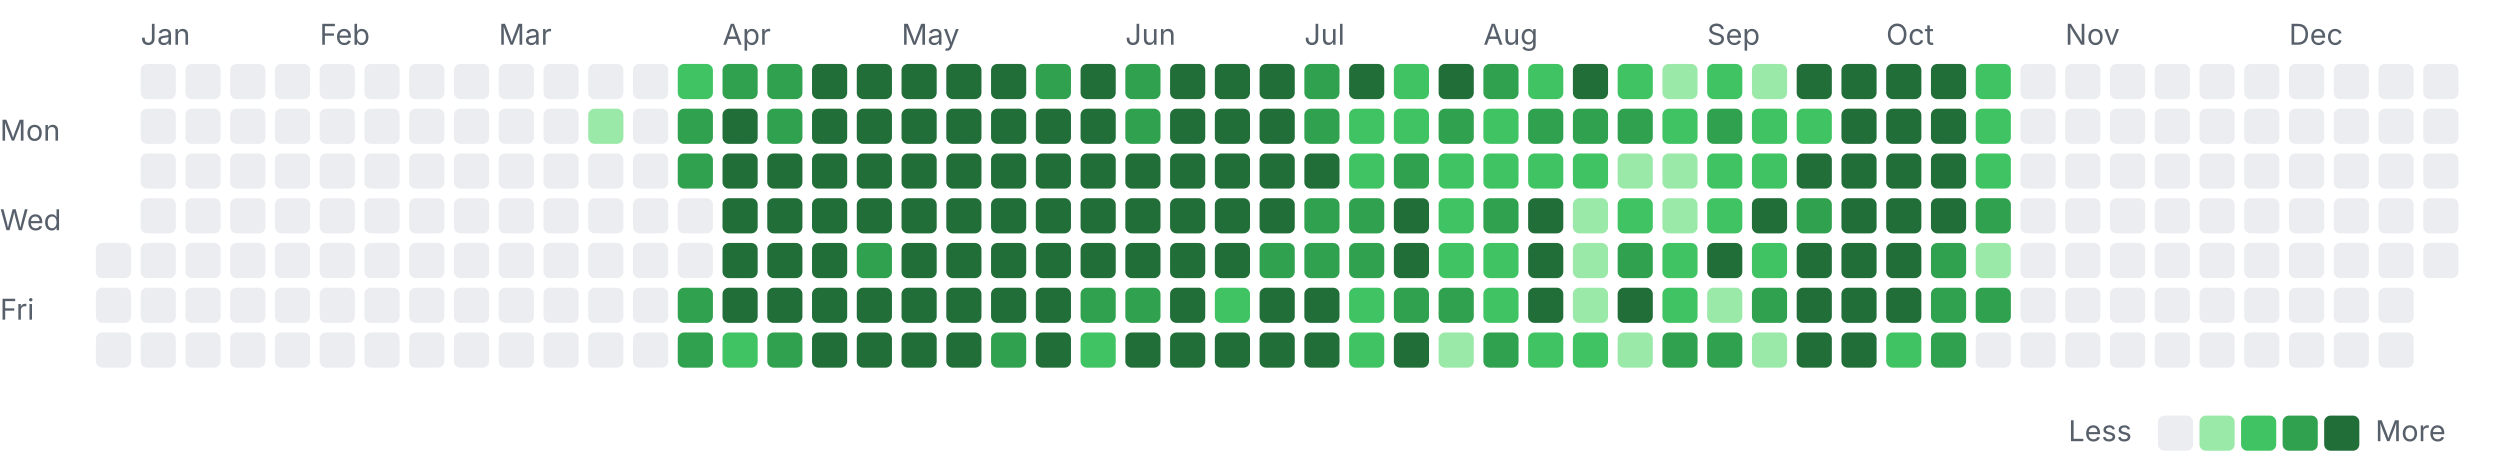
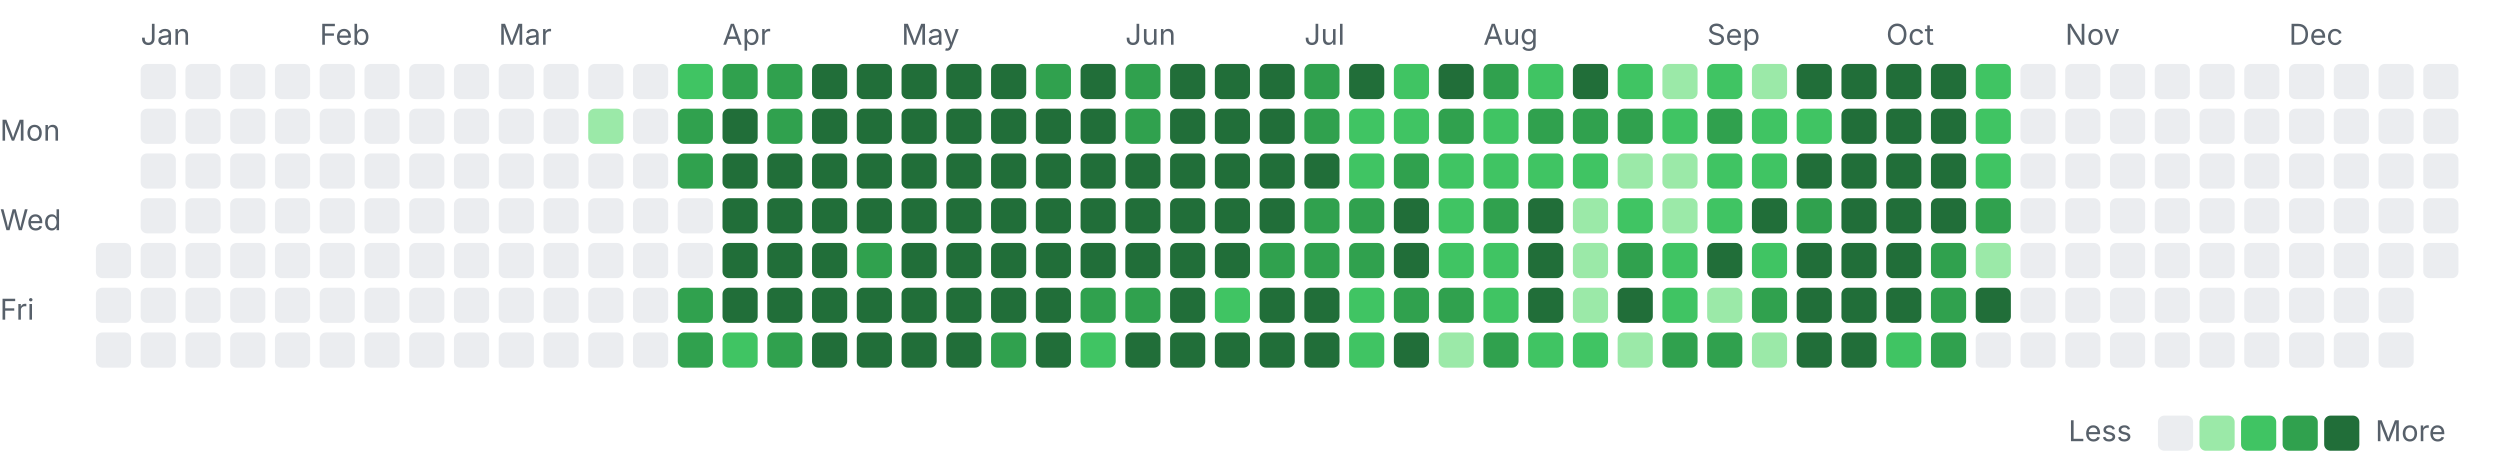
<svg xmlns="http://www.w3.org/2000/svg" width="782" height="142" viewBox="0 0 782 142">
  <style>.l0{fill:#ebedf0}.l1{fill:#9be9a8}.l2{fill:#40c463}.l3{fill:#30a14e}.l4{fill:#216e39} .lbl{fill:#57606a;font:9px -apple-system,Segoe UI,sans-serif}@media(prefers-color-scheme:dark){.l0{fill:#161b22}.l1{fill:#0e4429}.l2{fill:#006d32}.l3{fill:#26a641}.l4{fill:#39d353} .lbl{fill:#8b949e}}</style>
  <text class="lbl" x="44" y="14">Jan</text>
  <text class="lbl" x="100" y="14">Feb</text>
  <text class="lbl" x="156" y="14">Mar</text>
  <text class="lbl" x="226" y="14">Apr</text>
  <text class="lbl" x="282" y="14">May</text>
  <text class="lbl" x="352" y="14">Jun</text>
  <text class="lbl" x="408" y="14">Jul</text>
  <text class="lbl" x="464" y="14">Aug</text>
  <text class="lbl" x="534" y="14">Sep</text>
  <text class="lbl" x="590" y="14">Oct</text>
  <text class="lbl" x="646" y="14">Nov</text>
  <text class="lbl" x="716" y="14">Dec</text>
  <text class="lbl" x="0" y="44">Mon</text>
  <text class="lbl" x="0" y="72">Wed</text>
  <text class="lbl" x="0" y="100">Fri</text>
  <rect class="l0" x="30" y="76" width="11" height="11" rx="2" />
  <rect class="l0" x="30" y="90" width="11" height="11" rx="2" />
  <rect class="l0" x="30" y="104" width="11" height="11" rx="2" />
  <rect class="l0" x="44" y="20" width="11" height="11" rx="2" />
  <rect class="l0" x="44" y="34" width="11" height="11" rx="2" />
  <rect class="l0" x="44" y="48" width="11" height="11" rx="2" />
  <rect class="l0" x="44" y="62" width="11" height="11" rx="2" />
  <rect class="l0" x="44" y="76" width="11" height="11" rx="2" />
  <rect class="l0" x="44" y="90" width="11" height="11" rx="2" />
  <rect class="l0" x="44" y="104" width="11" height="11" rx="2" />
  <rect class="l0" x="58" y="20" width="11" height="11" rx="2" />
  <rect class="l0" x="58" y="34" width="11" height="11" rx="2" />
  <rect class="l0" x="58" y="48" width="11" height="11" rx="2" />
  <rect class="l0" x="58" y="62" width="11" height="11" rx="2" />
  <rect class="l0" x="58" y="76" width="11" height="11" rx="2" />
  <rect class="l0" x="58" y="90" width="11" height="11" rx="2" />
  <rect class="l0" x="58" y="104" width="11" height="11" rx="2" />
  <rect class="l0" x="72" y="20" width="11" height="11" rx="2" />
  <rect class="l0" x="72" y="34" width="11" height="11" rx="2" />
  <rect class="l0" x="72" y="48" width="11" height="11" rx="2" />
  <rect class="l0" x="72" y="62" width="11" height="11" rx="2" />
  <rect class="l0" x="72" y="76" width="11" height="11" rx="2" />
  <rect class="l0" x="72" y="90" width="11" height="11" rx="2" />
  <rect class="l0" x="72" y="104" width="11" height="11" rx="2" />
  <rect class="l0" x="86" y="20" width="11" height="11" rx="2" />
  <rect class="l0" x="86" y="34" width="11" height="11" rx="2" />
  <rect class="l0" x="86" y="48" width="11" height="11" rx="2" />
  <rect class="l0" x="86" y="62" width="11" height="11" rx="2" />
  <rect class="l0" x="86" y="76" width="11" height="11" rx="2" />
  <rect class="l0" x="86" y="90" width="11" height="11" rx="2" />
  <rect class="l0" x="86" y="104" width="11" height="11" rx="2" />
  <rect class="l0" x="100" y="20" width="11" height="11" rx="2" />
  <rect class="l0" x="100" y="34" width="11" height="11" rx="2" />
  <rect class="l0" x="100" y="48" width="11" height="11" rx="2" />
  <rect class="l0" x="100" y="62" width="11" height="11" rx="2" />
  <rect class="l0" x="100" y="76" width="11" height="11" rx="2" />
  <rect class="l0" x="100" y="90" width="11" height="11" rx="2" />
  <rect class="l0" x="100" y="104" width="11" height="11" rx="2" />
  <rect class="l0" x="114" y="20" width="11" height="11" rx="2" />
  <rect class="l0" x="114" y="34" width="11" height="11" rx="2" />
  <rect class="l0" x="114" y="48" width="11" height="11" rx="2" />
  <rect class="l0" x="114" y="62" width="11" height="11" rx="2" />
  <rect class="l0" x="114" y="76" width="11" height="11" rx="2" />
  <rect class="l0" x="114" y="90" width="11" height="11" rx="2" />
  <rect class="l0" x="114" y="104" width="11" height="11" rx="2" />
  <rect class="l0" x="128" y="20" width="11" height="11" rx="2" />
  <rect class="l0" x="128" y="34" width="11" height="11" rx="2" />
  <rect class="l0" x="128" y="48" width="11" height="11" rx="2" />
  <rect class="l0" x="128" y="62" width="11" height="11" rx="2" />
  <rect class="l0" x="128" y="76" width="11" height="11" rx="2" />
  <rect class="l0" x="128" y="90" width="11" height="11" rx="2" />
  <rect class="l0" x="128" y="104" width="11" height="11" rx="2" />
  <rect class="l0" x="142" y="20" width="11" height="11" rx="2" />
  <rect class="l0" x="142" y="34" width="11" height="11" rx="2" />
  <rect class="l0" x="142" y="48" width="11" height="11" rx="2" />
  <rect class="l0" x="142" y="62" width="11" height="11" rx="2" />
  <rect class="l0" x="142" y="76" width="11" height="11" rx="2" />
  <rect class="l0" x="142" y="90" width="11" height="11" rx="2" />
  <rect class="l0" x="142" y="104" width="11" height="11" rx="2" />
  <rect class="l0" x="156" y="20" width="11" height="11" rx="2" />
  <rect class="l0" x="156" y="34" width="11" height="11" rx="2" />
  <rect class="l0" x="156" y="48" width="11" height="11" rx="2" />
  <rect class="l0" x="156" y="62" width="11" height="11" rx="2" />
  <rect class="l0" x="156" y="76" width="11" height="11" rx="2" />
  <rect class="l0" x="156" y="90" width="11" height="11" rx="2" />
  <rect class="l0" x="156" y="104" width="11" height="11" rx="2" />
  <rect class="l0" x="170" y="20" width="11" height="11" rx="2" />
  <rect class="l0" x="170" y="34" width="11" height="11" rx="2" />
  <rect class="l0" x="170" y="48" width="11" height="11" rx="2" />
  <rect class="l0" x="170" y="62" width="11" height="11" rx="2" />
  <rect class="l0" x="170" y="76" width="11" height="11" rx="2" />
  <rect class="l0" x="170" y="90" width="11" height="11" rx="2" />
  <rect class="l0" x="170" y="104" width="11" height="11" rx="2" />
  <rect class="l0" x="184" y="20" width="11" height="11" rx="2" />
  <rect class="l1" x="184" y="34" width="11" height="11" rx="2" />
  <rect class="l0" x="184" y="48" width="11" height="11" rx="2" />
  <rect class="l0" x="184" y="62" width="11" height="11" rx="2" />
  <rect class="l0" x="184" y="76" width="11" height="11" rx="2" />
  <rect class="l0" x="184" y="90" width="11" height="11" rx="2" />
  <rect class="l0" x="184" y="104" width="11" height="11" rx="2" />
  <rect class="l0" x="198" y="20" width="11" height="11" rx="2" />
  <rect class="l0" x="198" y="34" width="11" height="11" rx="2" />
  <rect class="l0" x="198" y="48" width="11" height="11" rx="2" />
  <rect class="l0" x="198" y="62" width="11" height="11" rx="2" />
  <rect class="l0" x="198" y="76" width="11" height="11" rx="2" />
  <rect class="l0" x="198" y="90" width="11" height="11" rx="2" />
  <rect class="l0" x="198" y="104" width="11" height="11" rx="2" />
  <rect class="l2" x="212" y="20" width="11" height="11" rx="2" />
  <rect class="l3" x="212" y="34" width="11" height="11" rx="2" />
  <rect class="l3" x="212" y="48" width="11" height="11" rx="2" />
  <rect class="l0" x="212" y="62" width="11" height="11" rx="2" />
  <rect class="l0" x="212" y="76" width="11" height="11" rx="2" />
  <rect class="l3" x="212" y="90" width="11" height="11" rx="2" />
  <rect class="l3" x="212" y="104" width="11" height="11" rx="2" />
  <rect class="l3" x="226" y="20" width="11" height="11" rx="2" />
  <rect class="l4" x="226" y="34" width="11" height="11" rx="2" />
  <rect class="l4" x="226" y="48" width="11" height="11" rx="2" />
  <rect class="l4" x="226" y="62" width="11" height="11" rx="2" />
  <rect class="l4" x="226" y="76" width="11" height="11" rx="2" />
  <rect class="l4" x="226" y="90" width="11" height="11" rx="2" />
  <rect class="l2" x="226" y="104" width="11" height="11" rx="2" />
  <rect class="l3" x="240" y="20" width="11" height="11" rx="2" />
  <rect class="l3" x="240" y="34" width="11" height="11" rx="2" />
  <rect class="l4" x="240" y="48" width="11" height="11" rx="2" />
  <rect class="l4" x="240" y="62" width="11" height="11" rx="2" />
  <rect class="l4" x="240" y="76" width="11" height="11" rx="2" />
  <rect class="l4" x="240" y="90" width="11" height="11" rx="2" />
  <rect class="l3" x="240" y="104" width="11" height="11" rx="2" />
  <rect class="l4" x="254" y="20" width="11" height="11" rx="2" />
  <rect class="l4" x="254" y="34" width="11" height="11" rx="2" />
  <rect class="l4" x="254" y="48" width="11" height="11" rx="2" />
  <rect class="l4" x="254" y="62" width="11" height="11" rx="2" />
  <rect class="l4" x="254" y="76" width="11" height="11" rx="2" />
  <rect class="l4" x="254" y="90" width="11" height="11" rx="2" />
  <rect class="l4" x="254" y="104" width="11" height="11" rx="2" />
  <rect class="l4" x="268" y="20" width="11" height="11" rx="2" />
  <rect class="l4" x="268" y="34" width="11" height="11" rx="2" />
  <rect class="l4" x="268" y="48" width="11" height="11" rx="2" />
  <rect class="l4" x="268" y="62" width="11" height="11" rx="2" />
  <rect class="l3" x="268" y="76" width="11" height="11" rx="2" />
  <rect class="l4" x="268" y="90" width="11" height="11" rx="2" />
  <rect class="l4" x="268" y="104" width="11" height="11" rx="2" />
  <rect class="l4" x="282" y="20" width="11" height="11" rx="2" />
  <rect class="l4" x="282" y="34" width="11" height="11" rx="2" />
  <rect class="l4" x="282" y="48" width="11" height="11" rx="2" />
  <rect class="l4" x="282" y="62" width="11" height="11" rx="2" />
  <rect class="l4" x="282" y="76" width="11" height="11" rx="2" />
  <rect class="l4" x="282" y="90" width="11" height="11" rx="2" />
  <rect class="l4" x="282" y="104" width="11" height="11" rx="2" />
  <rect class="l4" x="296" y="20" width="11" height="11" rx="2" />
  <rect class="l4" x="296" y="34" width="11" height="11" rx="2" />
  <rect class="l4" x="296" y="48" width="11" height="11" rx="2" />
  <rect class="l4" x="296" y="62" width="11" height="11" rx="2" />
  <rect class="l4" x="296" y="76" width="11" height="11" rx="2" />
  <rect class="l4" x="296" y="90" width="11" height="11" rx="2" />
  <rect class="l4" x="296" y="104" width="11" height="11" rx="2" />
  <rect class="l4" x="310" y="20" width="11" height="11" rx="2" />
  <rect class="l4" x="310" y="34" width="11" height="11" rx="2" />
  <rect class="l4" x="310" y="48" width="11" height="11" rx="2" />
  <rect class="l4" x="310" y="62" width="11" height="11" rx="2" />
  <rect class="l4" x="310" y="76" width="11" height="11" rx="2" />
  <rect class="l4" x="310" y="90" width="11" height="11" rx="2" />
  <rect class="l3" x="310" y="104" width="11" height="11" rx="2" />
  <rect class="l3" x="324" y="20" width="11" height="11" rx="2" />
  <rect class="l4" x="324" y="34" width="11" height="11" rx="2" />
  <rect class="l4" x="324" y="48" width="11" height="11" rx="2" />
  <rect class="l4" x="324" y="62" width="11" height="11" rx="2" />
  <rect class="l4" x="324" y="76" width="11" height="11" rx="2" />
  <rect class="l4" x="324" y="90" width="11" height="11" rx="2" />
  <rect class="l4" x="324" y="104" width="11" height="11" rx="2" />
  <rect class="l4" x="338" y="20" width="11" height="11" rx="2" />
  <rect class="l4" x="338" y="34" width="11" height="11" rx="2" />
  <rect class="l4" x="338" y="48" width="11" height="11" rx="2" />
  <rect class="l4" x="338" y="62" width="11" height="11" rx="2" />
  <rect class="l4" x="338" y="76" width="11" height="11" rx="2" />
  <rect class="l3" x="338" y="90" width="11" height="11" rx="2" />
  <rect class="l2" x="338" y="104" width="11" height="11" rx="2" />
  <rect class="l3" x="352" y="20" width="11" height="11" rx="2" />
  <rect class="l3" x="352" y="34" width="11" height="11" rx="2" />
  <rect class="l4" x="352" y="48" width="11" height="11" rx="2" />
  <rect class="l4" x="352" y="62" width="11" height="11" rx="2" />
  <rect class="l4" x="352" y="76" width="11" height="11" rx="2" />
  <rect class="l3" x="352" y="90" width="11" height="11" rx="2" />
  <rect class="l4" x="352" y="104" width="11" height="11" rx="2" />
  <rect class="l4" x="366" y="20" width="11" height="11" rx="2" />
  <rect class="l4" x="366" y="34" width="11" height="11" rx="2" />
  <rect class="l4" x="366" y="48" width="11" height="11" rx="2" />
  <rect class="l4" x="366" y="62" width="11" height="11" rx="2" />
  <rect class="l4" x="366" y="76" width="11" height="11" rx="2" />
  <rect class="l4" x="366" y="90" width="11" height="11" rx="2" />
  <rect class="l4" x="366" y="104" width="11" height="11" rx="2" />
  <rect class="l4" x="380" y="20" width="11" height="11" rx="2" />
  <rect class="l4" x="380" y="34" width="11" height="11" rx="2" />
  <rect class="l4" x="380" y="48" width="11" height="11" rx="2" />
  <rect class="l4" x="380" y="62" width="11" height="11" rx="2" />
  <rect class="l4" x="380" y="76" width="11" height="11" rx="2" />
  <rect class="l2" x="380" y="90" width="11" height="11" rx="2" />
  <rect class="l4" x="380" y="104" width="11" height="11" rx="2" />
  <rect class="l4" x="394" y="20" width="11" height="11" rx="2" />
  <rect class="l4" x="394" y="34" width="11" height="11" rx="2" />
  <rect class="l4" x="394" y="48" width="11" height="11" rx="2" />
  <rect class="l4" x="394" y="62" width="11" height="11" rx="2" />
  <rect class="l3" x="394" y="76" width="11" height="11" rx="2" />
  <rect class="l4" x="394" y="90" width="11" height="11" rx="2" />
  <rect class="l4" x="394" y="104" width="11" height="11" rx="2" />
  <rect class="l3" x="408" y="20" width="11" height="11" rx="2" />
  <rect class="l3" x="408" y="34" width="11" height="11" rx="2" />
  <rect class="l4" x="408" y="48" width="11" height="11" rx="2" />
  <rect class="l3" x="408" y="62" width="11" height="11" rx="2" />
  <rect class="l3" x="408" y="76" width="11" height="11" rx="2" />
  <rect class="l4" x="408" y="90" width="11" height="11" rx="2" />
  <rect class="l4" x="408" y="104" width="11" height="11" rx="2" />
  <rect class="l4" x="422" y="20" width="11" height="11" rx="2" />
  <rect class="l2" x="422" y="34" width="11" height="11" rx="2" />
  <rect class="l2" x="422" y="48" width="11" height="11" rx="2" />
  <rect class="l3" x="422" y="62" width="11" height="11" rx="2" />
  <rect class="l3" x="422" y="76" width="11" height="11" rx="2" />
  <rect class="l2" x="422" y="90" width="11" height="11" rx="2" />
  <rect class="l2" x="422" y="104" width="11" height="11" rx="2" />
  <rect class="l2" x="436" y="20" width="11" height="11" rx="2" />
  <rect class="l2" x="436" y="34" width="11" height="11" rx="2" />
  <rect class="l3" x="436" y="48" width="11" height="11" rx="2" />
  <rect class="l4" x="436" y="62" width="11" height="11" rx="2" />
  <rect class="l4" x="436" y="76" width="11" height="11" rx="2" />
  <rect class="l3" x="436" y="90" width="11" height="11" rx="2" />
  <rect class="l4" x="436" y="104" width="11" height="11" rx="2" />
  <rect class="l4" x="450" y="20" width="11" height="11" rx="2" />
  <rect class="l3" x="450" y="34" width="11" height="11" rx="2" />
  <rect class="l2" x="450" y="48" width="11" height="11" rx="2" />
  <rect class="l2" x="450" y="62" width="11" height="11" rx="2" />
  <rect class="l2" x="450" y="76" width="11" height="11" rx="2" />
  <rect class="l3" x="450" y="90" width="11" height="11" rx="2" />
  <rect class="l1" x="450" y="104" width="11" height="11" rx="2" />
  <rect class="l3" x="464" y="20" width="11" height="11" rx="2" />
  <rect class="l2" x="464" y="34" width="11" height="11" rx="2" />
  <rect class="l2" x="464" y="48" width="11" height="11" rx="2" />
  <rect class="l3" x="464" y="62" width="11" height="11" rx="2" />
  <rect class="l2" x="464" y="76" width="11" height="11" rx="2" />
  <rect class="l2" x="464" y="90" width="11" height="11" rx="2" />
  <rect class="l3" x="464" y="104" width="11" height="11" rx="2" />
  <rect class="l2" x="478" y="20" width="11" height="11" rx="2" />
  <rect class="l3" x="478" y="34" width="11" height="11" rx="2" />
  <rect class="l2" x="478" y="48" width="11" height="11" rx="2" />
  <rect class="l4" x="478" y="62" width="11" height="11" rx="2" />
  <rect class="l4" x="478" y="76" width="11" height="11" rx="2" />
  <rect class="l4" x="478" y="90" width="11" height="11" rx="2" />
  <rect class="l2" x="478" y="104" width="11" height="11" rx="2" />
  <rect class="l4" x="492" y="20" width="11" height="11" rx="2" />
  <rect class="l3" x="492" y="34" width="11" height="11" rx="2" />
  <rect class="l2" x="492" y="48" width="11" height="11" rx="2" />
  <rect class="l1" x="492" y="62" width="11" height="11" rx="2" />
  <rect class="l1" x="492" y="76" width="11" height="11" rx="2" />
  <rect class="l1" x="492" y="90" width="11" height="11" rx="2" />
  <rect class="l2" x="492" y="104" width="11" height="11" rx="2" />
  <rect class="l2" x="506" y="20" width="11" height="11" rx="2" />
  <rect class="l3" x="506" y="34" width="11" height="11" rx="2" />
  <rect class="l1" x="506" y="48" width="11" height="11" rx="2" />
  <rect class="l2" x="506" y="62" width="11" height="11" rx="2" />
  <rect class="l3" x="506" y="76" width="11" height="11" rx="2" />
  <rect class="l4" x="506" y="90" width="11" height="11" rx="2" />
  <rect class="l1" x="506" y="104" width="11" height="11" rx="2" />
  <rect class="l1" x="520" y="20" width="11" height="11" rx="2" />
  <rect class="l2" x="520" y="34" width="11" height="11" rx="2" />
  <rect class="l1" x="520" y="48" width="11" height="11" rx="2" />
  <rect class="l1" x="520" y="62" width="11" height="11" rx="2" />
  <rect class="l2" x="520" y="76" width="11" height="11" rx="2" />
  <rect class="l2" x="520" y="90" width="11" height="11" rx="2" />
  <rect class="l3" x="520" y="104" width="11" height="11" rx="2" />
  <rect class="l2" x="534" y="20" width="11" height="11" rx="2" />
  <rect class="l3" x="534" y="34" width="11" height="11" rx="2" />
  <rect class="l2" x="534" y="48" width="11" height="11" rx="2" />
  <rect class="l2" x="534" y="62" width="11" height="11" rx="2" />
  <rect class="l4" x="534" y="76" width="11" height="11" rx="2" />
  <rect class="l1" x="534" y="90" width="11" height="11" rx="2" />
  <rect class="l3" x="534" y="104" width="11" height="11" rx="2" />
  <rect class="l1" x="548" y="20" width="11" height="11" rx="2" />
  <rect class="l2" x="548" y="34" width="11" height="11" rx="2" />
  <rect class="l2" x="548" y="48" width="11" height="11" rx="2" />
  <rect class="l4" x="548" y="62" width="11" height="11" rx="2" />
  <rect class="l2" x="548" y="76" width="11" height="11" rx="2" />
  <rect class="l3" x="548" y="90" width="11" height="11" rx="2" />
  <rect class="l1" x="548" y="104" width="11" height="11" rx="2" />
  <rect class="l4" x="562" y="20" width="11" height="11" rx="2" />
  <rect class="l2" x="562" y="34" width="11" height="11" rx="2" />
  <rect class="l4" x="562" y="48" width="11" height="11" rx="2" />
  <rect class="l3" x="562" y="62" width="11" height="11" rx="2" />
  <rect class="l4" x="562" y="76" width="11" height="11" rx="2" />
  <rect class="l4" x="562" y="90" width="11" height="11" rx="2" />
  <rect class="l4" x="562" y="104" width="11" height="11" rx="2" />
  <rect class="l4" x="576" y="20" width="11" height="11" rx="2" />
  <rect class="l4" x="576" y="34" width="11" height="11" rx="2" />
  <rect class="l4" x="576" y="48" width="11" height="11" rx="2" />
  <rect class="l4" x="576" y="62" width="11" height="11" rx="2" />
  <rect class="l4" x="576" y="76" width="11" height="11" rx="2" />
  <rect class="l4" x="576" y="90" width="11" height="11" rx="2" />
  <rect class="l4" x="576" y="104" width="11" height="11" rx="2" />
  <rect class="l4" x="590" y="20" width="11" height="11" rx="2" />
  <rect class="l4" x="590" y="34" width="11" height="11" rx="2" />
  <rect class="l4" x="590" y="48" width="11" height="11" rx="2" />
  <rect class="l4" x="590" y="62" width="11" height="11" rx="2" />
  <rect class="l4" x="590" y="76" width="11" height="11" rx="2" />
  <rect class="l4" x="590" y="90" width="11" height="11" rx="2" />
  <rect class="l2" x="590" y="104" width="11" height="11" rx="2" />
  <rect class="l4" x="604" y="20" width="11" height="11" rx="2" />
  <rect class="l4" x="604" y="34" width="11" height="11" rx="2" />
  <rect class="l4" x="604" y="48" width="11" height="11" rx="2" />
  <rect class="l4" x="604" y="62" width="11" height="11" rx="2" />
  <rect class="l3" x="604" y="76" width="11" height="11" rx="2" />
  <rect class="l3" x="604" y="90" width="11" height="11" rx="2" />
  <rect class="l3" x="604" y="104" width="11" height="11" rx="2" />
  <rect class="l2" x="618" y="20" width="11" height="11" rx="2" />
  <rect class="l2" x="618" y="34" width="11" height="11" rx="2" />
  <rect class="l2" x="618" y="48" width="11" height="11" rx="2" />
  <rect class="l3" x="618" y="62" width="11" height="11" rx="2" />
  <rect class="l1" x="618" y="76" width="11" height="11" rx="2" />
-   <rect class="l3" x="618" y="90" width="11" height="11" rx="2" />
+   <rect class="l4" x="618" y="90" width="11" height="11" rx="2" />
  <rect class="l0" x="618" y="104" width="11" height="11" rx="2" />
  <rect class="l0" x="632" y="20" width="11" height="11" rx="2" />
  <rect class="l0" x="632" y="34" width="11" height="11" rx="2" />
  <rect class="l0" x="632" y="48" width="11" height="11" rx="2" />
  <rect class="l0" x="632" y="62" width="11" height="11" rx="2" />
  <rect class="l0" x="632" y="76" width="11" height="11" rx="2" />
  <rect class="l0" x="632" y="90" width="11" height="11" rx="2" />
  <rect class="l0" x="632" y="104" width="11" height="11" rx="2" />
  <rect class="l0" x="646" y="20" width="11" height="11" rx="2" />
  <rect class="l0" x="646" y="34" width="11" height="11" rx="2" />
  <rect class="l0" x="646" y="48" width="11" height="11" rx="2" />
  <rect class="l0" x="646" y="62" width="11" height="11" rx="2" />
  <rect class="l0" x="646" y="76" width="11" height="11" rx="2" />
  <rect class="l0" x="646" y="90" width="11" height="11" rx="2" />
  <rect class="l0" x="646" y="104" width="11" height="11" rx="2" />
  <rect class="l0" x="660" y="20" width="11" height="11" rx="2" />
  <rect class="l0" x="660" y="34" width="11" height="11" rx="2" />
  <rect class="l0" x="660" y="48" width="11" height="11" rx="2" />
  <rect class="l0" x="660" y="62" width="11" height="11" rx="2" />
  <rect class="l0" x="660" y="76" width="11" height="11" rx="2" />
  <rect class="l0" x="660" y="90" width="11" height="11" rx="2" />
  <rect class="l0" x="660" y="104" width="11" height="11" rx="2" />
  <rect class="l0" x="674" y="20" width="11" height="11" rx="2" />
  <rect class="l0" x="674" y="34" width="11" height="11" rx="2" />
  <rect class="l0" x="674" y="48" width="11" height="11" rx="2" />
  <rect class="l0" x="674" y="62" width="11" height="11" rx="2" />
  <rect class="l0" x="674" y="76" width="11" height="11" rx="2" />
  <rect class="l0" x="674" y="90" width="11" height="11" rx="2" />
  <rect class="l0" x="674" y="104" width="11" height="11" rx="2" />
  <rect class="l0" x="688" y="20" width="11" height="11" rx="2" />
  <rect class="l0" x="688" y="34" width="11" height="11" rx="2" />
  <rect class="l0" x="688" y="48" width="11" height="11" rx="2" />
  <rect class="l0" x="688" y="62" width="11" height="11" rx="2" />
  <rect class="l0" x="688" y="76" width="11" height="11" rx="2" />
  <rect class="l0" x="688" y="90" width="11" height="11" rx="2" />
  <rect class="l0" x="688" y="104" width="11" height="11" rx="2" />
  <rect class="l0" x="702" y="20" width="11" height="11" rx="2" />
  <rect class="l0" x="702" y="34" width="11" height="11" rx="2" />
  <rect class="l0" x="702" y="48" width="11" height="11" rx="2" />
  <rect class="l0" x="702" y="62" width="11" height="11" rx="2" />
  <rect class="l0" x="702" y="76" width="11" height="11" rx="2" />
  <rect class="l0" x="702" y="90" width="11" height="11" rx="2" />
  <rect class="l0" x="702" y="104" width="11" height="11" rx="2" />
  <rect class="l0" x="716" y="20" width="11" height="11" rx="2" />
  <rect class="l0" x="716" y="34" width="11" height="11" rx="2" />
  <rect class="l0" x="716" y="48" width="11" height="11" rx="2" />
  <rect class="l0" x="716" y="62" width="11" height="11" rx="2" />
  <rect class="l0" x="716" y="76" width="11" height="11" rx="2" />
  <rect class="l0" x="716" y="90" width="11" height="11" rx="2" />
  <rect class="l0" x="716" y="104" width="11" height="11" rx="2" />
  <rect class="l0" x="730" y="20" width="11" height="11" rx="2" />
  <rect class="l0" x="730" y="34" width="11" height="11" rx="2" />
  <rect class="l0" x="730" y="48" width="11" height="11" rx="2" />
  <rect class="l0" x="730" y="62" width="11" height="11" rx="2" />
  <rect class="l0" x="730" y="76" width="11" height="11" rx="2" />
  <rect class="l0" x="730" y="90" width="11" height="11" rx="2" />
  <rect class="l0" x="730" y="104" width="11" height="11" rx="2" />
  <rect class="l0" x="744" y="20" width="11" height="11" rx="2" />
  <rect class="l0" x="744" y="34" width="11" height="11" rx="2" />
  <rect class="l0" x="744" y="48" width="11" height="11" rx="2" />
  <rect class="l0" x="744" y="62" width="11" height="11" rx="2" />
  <rect class="l0" x="744" y="76" width="11" height="11" rx="2" />
  <rect class="l0" x="744" y="90" width="11" height="11" rx="2" />
  <rect class="l0" x="744" y="104" width="11" height="11" rx="2" />
  <rect class="l0" x="758" y="20" width="11" height="11" rx="2" />
  <rect class="l0" x="758" y="34" width="11" height="11" rx="2" />
  <rect class="l0" x="758" y="48" width="11" height="11" rx="2" />
  <rect class="l0" x="758" y="62" width="11" height="11" rx="2" />
  <rect class="l0" x="758" y="76" width="11" height="11" rx="2" />
  <text class="lbl" x="647" y="138">Less</text>
  <rect class="l0" x="675" y="130" width="11" height="11" rx="2" />
  <rect class="l1" x="688" y="130" width="11" height="11" rx="2" />
  <rect class="l2" x="701" y="130" width="11" height="11" rx="2" />
  <rect class="l3" x="714" y="130" width="11" height="11" rx="2" />
  <rect class="l4" x="727" y="130" width="11" height="11" rx="2" />
  <text class="lbl" x="743" y="138">More</text>
</svg>
